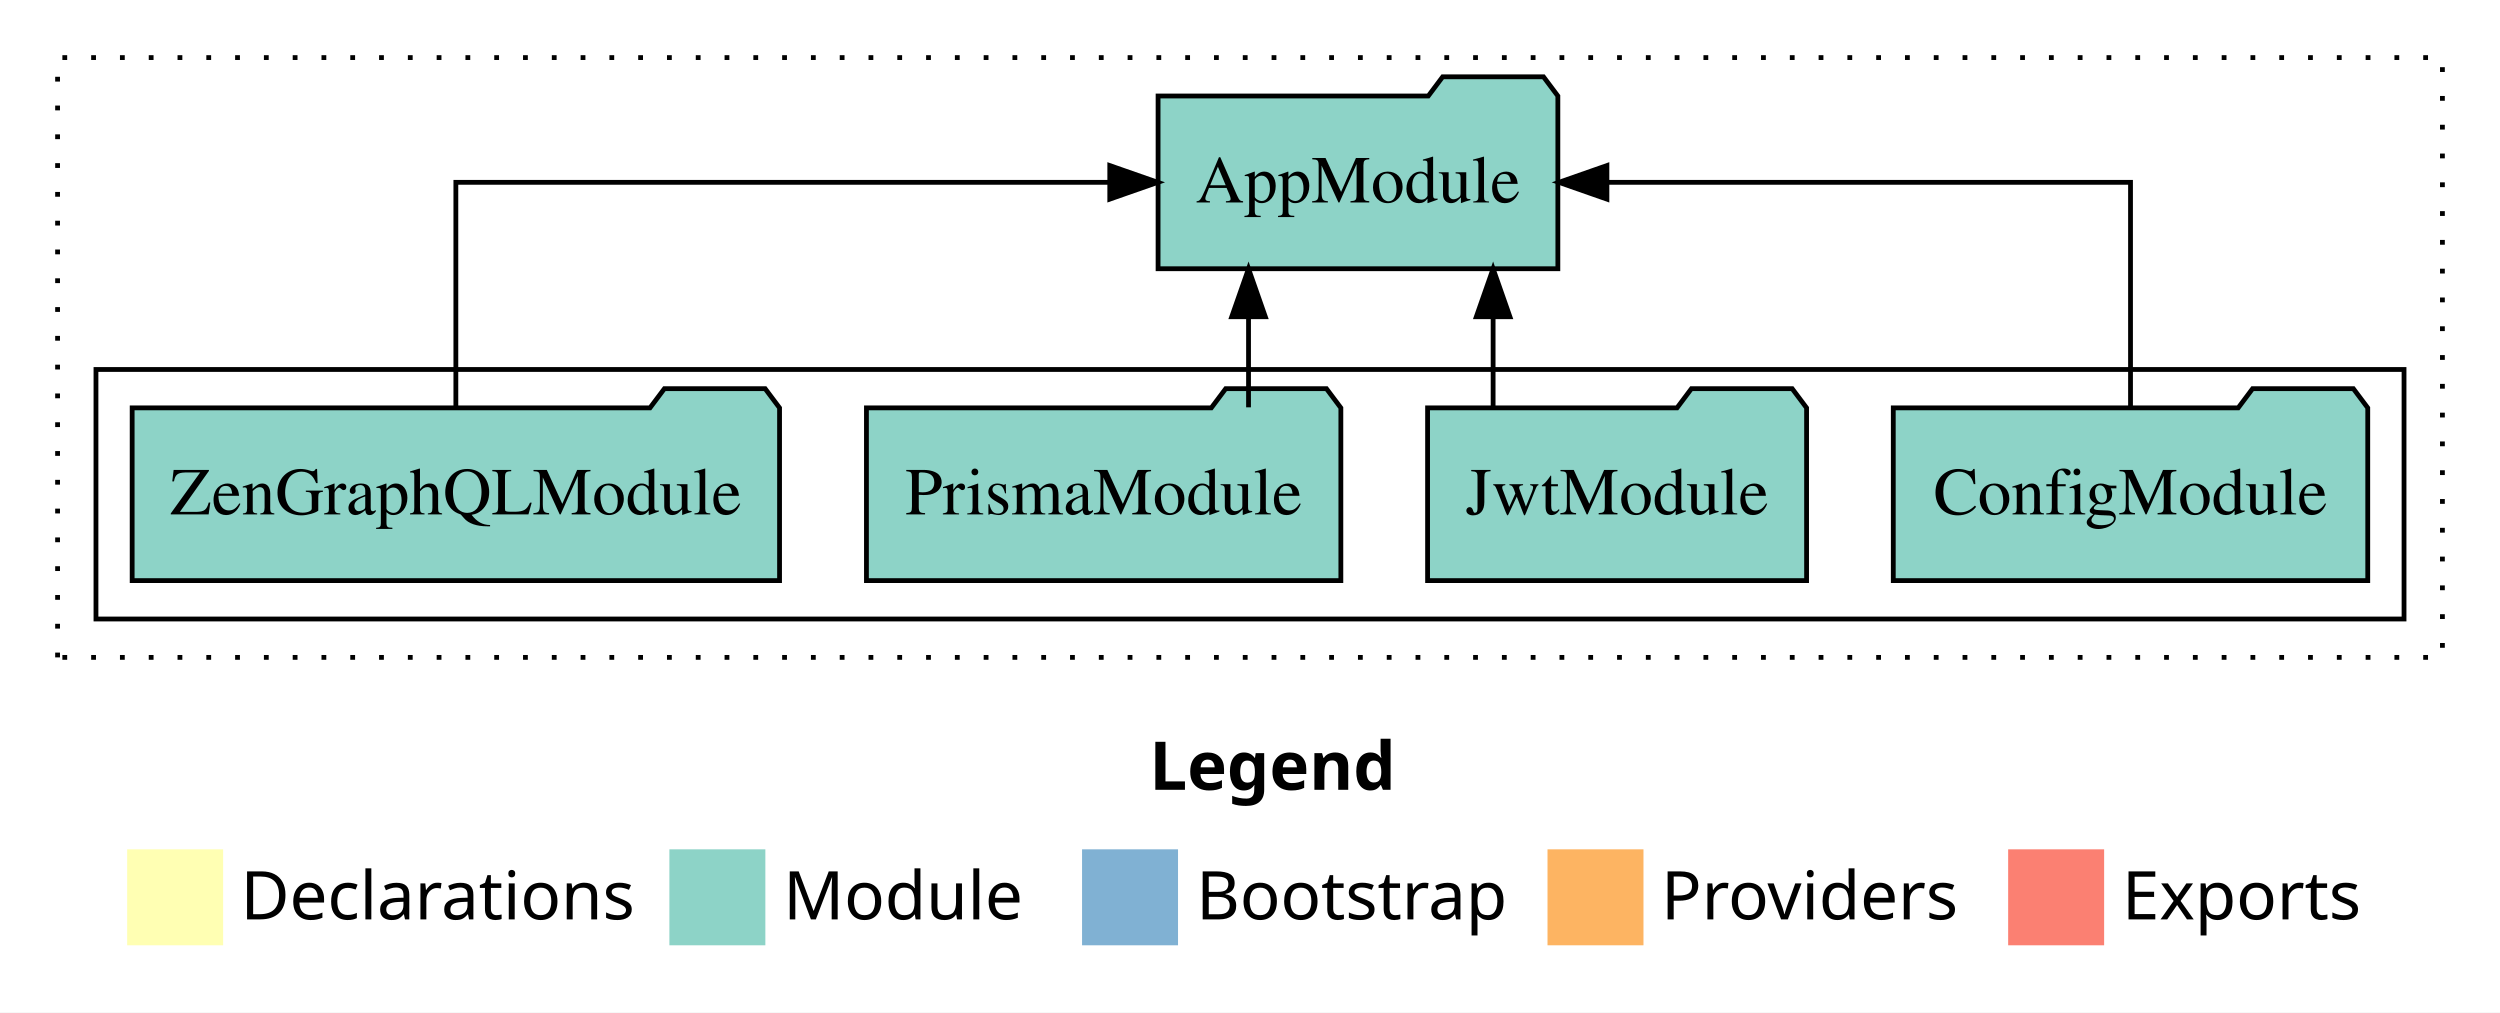
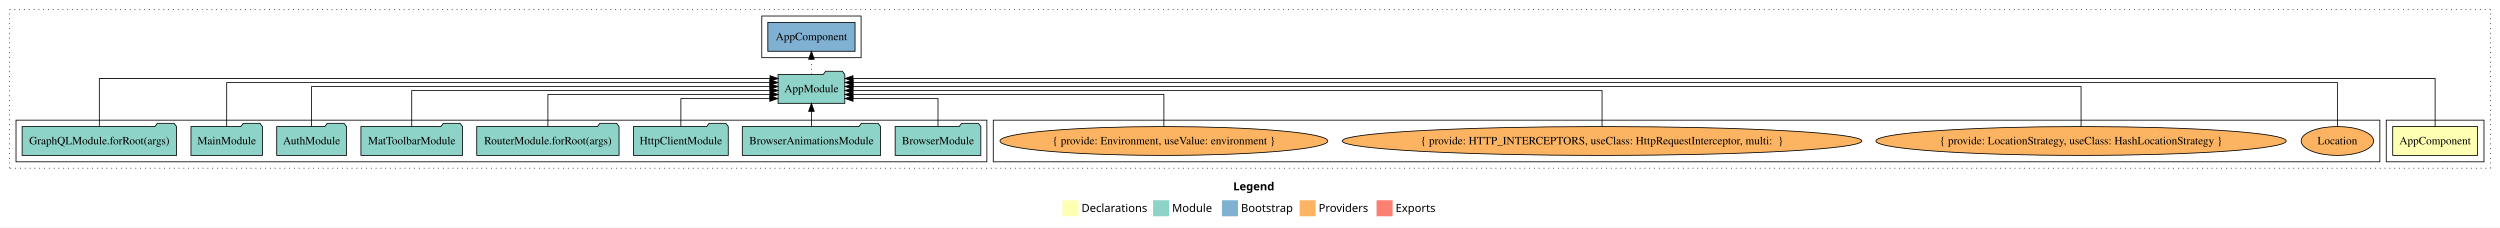
- <svg xmlns="http://www.w3.org/2000/svg" width="521pt" height="211pt" viewBox="0.00 0.00 521.00 211.00">
-   <g id="graph0" class="graph" transform="scale(1 1) rotate(0) translate(4 207)">
-     <polygon fill="#ffffff" stroke="transparent" points="-4,4 -4,-207 517,-207 517,4 -4,4" />
-     <text text-anchor="start" x="235.509" y="-42.4" font-family="sans-serif" font-weight="bold" font-size="14.00" fill="#000000">Legend</text>
-     <polygon fill="#ffffb3" stroke="transparent" points="22.5,-10 22.5,-30 42.5,-30 42.5,-10 22.5,-10" />
-     <text text-anchor="start" x="46.129" y="-15.4" font-family="sans-serif" font-size="14.00" fill="#000000">  Declarations</text>
-     <polygon fill="#8dd3c7" stroke="transparent" points="135.5,-10 135.5,-30 155.5,-30 155.5,-10 135.5,-10" />
-     <text text-anchor="start" x="159.225" y="-15.4" font-family="sans-serif" font-size="14.00" fill="#000000">  Module</text>
-     <polygon fill="#80b1d3" stroke="transparent" points="221.5,-10 221.5,-30 241.5,-30 241.5,-10 221.5,-10" />
-     <text text-anchor="start" x="245.281" y="-15.4" font-family="sans-serif" font-size="14.00" fill="#000000">  Bootstrap</text>
-     <polygon fill="#fdb462" stroke="transparent" points="318.5,-10 318.5,-30 338.5,-30 338.5,-10 318.5,-10" />
-     <text text-anchor="start" x="342.173" y="-15.4" font-family="sans-serif" font-size="14.00" fill="#000000">  Providers</text>
-     <polygon fill="#fb8072" stroke="transparent" points="414.5,-10 414.5,-30 434.5,-30 434.5,-10 414.5,-10" />
-     <text text-anchor="start" x="438.226" y="-15.4" font-family="sans-serif" font-size="14.00" fill="#000000">  Exports</text>
+ <svg xmlns="http://www.w3.org/2000/svg" width="3121pt" height="284pt" viewBox="0.00 0.00 3121.00 284.00">
+   <g id="graph0" class="graph" transform="scale(1 1) rotate(0) translate(4 280)">
+     <polygon fill="white" stroke="transparent" points="-4,4 -4,-280 3117,-280 3117,4 -4,4" />
+     <text text-anchor="start" x="1535.51" y="-42.4" font-family="sans-serif" font-weight="bold" font-size="14.00">Legend</text>
+     <polygon fill="#ffffb3" stroke="transparent" points="1322.5,-10 1322.5,-30 1342.5,-30 1342.5,-10 1322.5,-10" />
+     <text text-anchor="start" x="1346.13" y="-15.4" font-family="sans-serif" font-size="14.00">  Declarations</text>
+     <polygon fill="#8dd3c7" stroke="transparent" points="1435.5,-10 1435.5,-30 1455.5,-30 1455.5,-10 1435.5,-10" />
+     <text text-anchor="start" x="1459.23" y="-15.4" font-family="sans-serif" font-size="14.00">  Module</text>
+     <polygon fill="#80b1d3" stroke="transparent" points="1521.5,-10 1521.5,-30 1541.5,-30 1541.5,-10 1521.5,-10" />
+     <text text-anchor="start" x="1545.28" y="-15.4" font-family="sans-serif" font-size="14.00">  Bootstrap</text>
+     <polygon fill="#fdb462" stroke="transparent" points="1618.5,-10 1618.5,-30 1638.5,-30 1638.5,-10 1618.5,-10" />
+     <text text-anchor="start" x="1642.17" y="-15.4" font-family="sans-serif" font-size="14.00">  Providers</text>
+     <polygon fill="#fb8072" stroke="transparent" points="1714.5,-10 1714.5,-30 1734.5,-30 1734.5,-10 1714.5,-10" />
+     <text text-anchor="start" x="1738.23" y="-15.4" font-family="sans-serif" font-size="14.00">  Exports</text>
    <g id="clust1" class="cluster">
-       <polygon fill="none" stroke="#000000" stroke-dasharray="1,5" points="8,-70 8,-195 505,-195 505,-70 8,-70" />
+       <polygon fill="none" stroke="black" stroke-dasharray="1,5" points="8,-70 8,-268 3105,-268 3105,-70 8,-70" />
    </g>
-     <g id="clust3" class="cluster">
-       <polygon fill="none" stroke="#000000" points="16,-78 16,-130 497,-130 497,-78 16,-78" />
+     <g id="clust2" class="cluster">
+       <polygon fill="none" stroke="black" points="2975,-78 2975,-130 3097,-130 3097,-78 2975,-78" />
+     </g>
+     <g id="clust7" class="cluster">
+       <polygon fill="none" stroke="black" points="1236,-78 1236,-130 2967,-130 2967,-78 1236,-78" />
+     </g>
+     <g id="clust6" class="cluster">
+       <polygon fill="none" stroke="black" points="947,-208 947,-260 1071,-260 1071,-208 947,-208" />
+     </g>
+     <g id="clust4" class="cluster">
+       <polygon fill="none" stroke="black" points="16,-78 16,-130 1228,-130 1228,-78 16,-78" />
    </g>
    <g id="node1" class="node">
-       <polygon fill="#8dd3c7" stroke="#000000" points="489.439,-122 486.439,-126 465.439,-126 462.439,-122 390.561,-122 390.561,-86 489.439,-86 489.439,-122" />
-       <text text-anchor="middle" x="440" y="-99.8" font-family="Times,serif" font-size="14.00" fill="#000000">ConfigModule</text>
+       <polygon fill="#ffffb3" stroke="black" points="3088.94,-122 2983.06,-122 2983.06,-86 3088.94,-86 3088.94,-122" />
+       <text text-anchor="middle" x="3036" y="-99.8" font-family="Times,serif" font-size="14.00">AppComponent</text>
+     </g>
+     <g id="node2" class="node">
+       <polygon fill="#8dd3c7" stroke="black" points="1050.66,-187 1047.66,-191 1026.66,-191 1023.66,-187 967.34,-187 967.34,-151 1050.66,-151 1050.66,-187" />
+       <text text-anchor="middle" x="1009" y="-164.8" font-family="Times,serif" font-size="14.00">AppModule</text>
+     </g>
+     <g id="edge1" class="edge">
+       <path fill="none" stroke="black" d="M3036,-122.09C3036,-145.13 3036,-182 3036,-182 3036,-182 1060.87,-182 1060.87,-182" />
+       <polygon fill="black" stroke="black" points="1060.87,-178.5 1050.87,-182 1060.87,-185.5 1060.87,-178.5" />
+     </g>
+     <g id="node11" class="node">
+       <polygon fill="#80b1d3" stroke="black" points="1063.44,-252 954.56,-252 954.56,-216 1063.44,-216 1063.44,-252" />
+       <text text-anchor="middle" x="1009" y="-229.8" font-family="Times,serif" font-size="14.00">AppComponent </text>
+     </g>
+     <g id="edge10" class="edge">
+       <path fill="none" stroke="black" stroke-dasharray="1,5" d="M1009,-187.11C1009,-187.11 1009,-205.99 1009,-205.99" />
+       <polygon fill="black" stroke="black" points="1005.5,-205.99 1009,-215.99 1012.5,-205.99 1005.5,-205.99" />
+     </g>
+     <g id="node3" class="node">
+       <polygon fill="#8dd3c7" stroke="black" points="1220.47,-122 1217.47,-126 1196.47,-126 1193.47,-122 1113.53,-122 1113.53,-86 1220.47,-86 1220.47,-122" />
+       <text text-anchor="middle" x="1167" y="-99.8" font-family="Times,serif" font-size="14.00">BrowserModule</text>
+     </g>
+     <g id="edge2" class="edge">
+       <path fill="none" stroke="black" d="M1167,-122.24C1167,-137.57 1167,-157 1167,-157 1167,-157 1060.93,-157 1060.93,-157" />
+       <polygon fill="black" stroke="black" points="1060.93,-153.5 1050.93,-157 1060.93,-160.5 1060.93,-153.5" />
+     </g>
+     <g id="node4" class="node">
+       <polygon fill="#8dd3c7" stroke="black" points="1095.3,-122 1092.3,-126 1071.3,-126 1068.3,-122 922.7,-122 922.7,-86 1095.3,-86 1095.3,-122" />
+       <text text-anchor="middle" x="1009" y="-99.8" font-family="Times,serif" font-size="14.00">BrowserAnimationsModule</text>
+     </g>
+     <g id="edge3" class="edge">
+       <path fill="none" stroke="black" d="M1009,-122.11C1009,-122.11 1009,-140.99 1009,-140.99" />
+       <polygon fill="black" stroke="black" points="1005.5,-140.99 1009,-150.99 1012.5,-140.99 1005.5,-140.99" />
    </g>
    <g id="node5" class="node">
-       <polygon fill="#8dd3c7" stroke="#000000" points="320.657,-187 317.657,-191 296.657,-191 293.657,-187 237.343,-187 237.343,-151 320.657,-151 320.657,-187" />
-       <text text-anchor="middle" x="279" y="-164.8" font-family="Times,serif" font-size="14.00" fill="#000000">AppModule</text>
-     </g>
-     <g id="edge1" class="edge">
-       <path fill="none" stroke="#000000" d="M440,-122.106C440,-141.339 440,-169 440,-169 440,-169 330.881,-169 330.881,-169" />
-       <polygon fill="#000000" stroke="#000000" points="330.881,-165.5 320.881,-169 330.88,-172.5 330.881,-165.5" />
-     </g>
-     <g id="node2" class="node">
-       <polygon fill="#8dd3c7" stroke="#000000" points="372.492,-122 369.492,-126 348.492,-126 345.492,-122 293.508,-122 293.508,-86 372.492,-86 372.492,-122" />
-       <text text-anchor="middle" x="333" y="-99.8" font-family="Times,serif" font-size="14.00" fill="#000000">JwtModule</text>
-     </g>
-     <g id="edge2" class="edge">
-       <path fill="none" stroke="#000000" d="M307.166,-122.106C307.166,-122.106 307.166,-140.991 307.166,-140.991" />
-       <polygon fill="#000000" stroke="#000000" points="303.666,-140.991 307.166,-150.991 310.666,-140.991 303.666,-140.991" />
-     </g>
-     <g id="node3" class="node">
-       <polygon fill="#8dd3c7" stroke="#000000" points="275.434,-122 272.434,-126 251.434,-126 248.434,-122 176.566,-122 176.566,-86 275.434,-86 275.434,-122" />
-       <text text-anchor="middle" x="226" y="-99.8" font-family="Times,serif" font-size="14.00" fill="#000000">PrismaModule</text>
-     </g>
-     <g id="edge3" class="edge">
-       <path fill="none" stroke="#000000" d="M256.194,-122.106C256.194,-122.106 256.194,-140.991 256.194,-140.991" />
-       <polygon fill="#000000" stroke="#000000" points="252.694,-140.991 256.194,-150.991 259.694,-140.991 252.694,-140.991" />
-     </g>
-     <g id="node4" class="node">
-       <polygon fill="#8dd3c7" stroke="#000000" points="158.458,-122 155.458,-126 134.458,-126 131.458,-122 23.542,-122 23.542,-86 158.458,-86 158.458,-122" />
-       <text text-anchor="middle" x="91" y="-99.8" font-family="Times,serif" font-size="14.00" fill="#000000">ZenGraphQLModule</text>
+       <polygon fill="#8dd3c7" stroke="black" points="905.16,-122 902.16,-126 881.16,-126 878.16,-122 786.84,-122 786.84,-86 905.16,-86 905.16,-122" />
+       <text text-anchor="middle" x="846" y="-99.8" font-family="Times,serif" font-size="14.00">HttpClientModule</text>
    </g>
    <g id="edge4" class="edge">
-       <path fill="none" stroke="#000000" d="M91,-122.106C91,-141.339 91,-169 91,-169 91,-169 227.277,-169 227.277,-169" />
-       <polygon fill="#000000" stroke="#000000" points="227.277,-172.5 237.277,-169 227.277,-165.5 227.277,-172.5" />
+       <path fill="none" stroke="black" d="M846,-122.24C846,-137.57 846,-157 846,-157 846,-157 957.02,-157 957.02,-157" />
+       <polygon fill="black" stroke="black" points="957.02,-160.5 967.02,-157 957.02,-153.5 957.02,-160.5" />
+     </g>
+     <g id="node6" class="node">
+       <polygon fill="#8dd3c7" stroke="black" points="768.84,-122 765.84,-126 744.84,-126 741.84,-122 591.16,-122 591.16,-86 768.84,-86 768.84,-122" />
+       <text text-anchor="middle" x="680" y="-99.8" font-family="Times,serif" font-size="14.00">RouterModule.forRoot(args)</text>
+     </g>
+     <g id="edge5" class="edge">
+       <path fill="none" stroke="black" d="M680,-122.03C680,-139.06 680,-162 680,-162 680,-162 957.33,-162 957.33,-162" />
+       <polygon fill="black" stroke="black" points="957.33,-165.5 967.33,-162 957.33,-158.5 957.33,-165.5" />
+     </g>
+     <g id="node7" class="node">
+       <polygon fill="#8dd3c7" stroke="black" points="573.42,-122 570.42,-126 549.42,-126 546.42,-122 446.58,-122 446.58,-86 573.42,-86 573.42,-122" />
+       <text text-anchor="middle" x="510" y="-99.8" font-family="Times,serif" font-size="14.00">MatToolbarModule</text>
+     </g>
+     <g id="edge6" class="edge">
+       <path fill="none" stroke="black" d="M510,-122.22C510,-140.83 510,-167 510,-167 510,-167 957.31,-167 957.31,-167" />
+       <polygon fill="black" stroke="black" points="957.31,-170.5 967.31,-167 957.31,-163.5 957.31,-170.5" />
+     </g>
+     <g id="node8" class="node">
+       <polygon fill="#8dd3c7" stroke="black" points="428.55,-122 425.55,-126 404.55,-126 401.55,-122 341.45,-122 341.45,-86 428.55,-86 428.55,-122" />
+       <text text-anchor="middle" x="385" y="-99.8" font-family="Times,serif" font-size="14.00">AuthModule</text>
+     </g>
+     <g id="edge7" class="edge">
+       <path fill="none" stroke="black" d="M385,-122.22C385,-142.37 385,-172 385,-172 385,-172 957.09,-172 957.09,-172" />
+       <polygon fill="black" stroke="black" points="957.09,-175.5 967.09,-172 957.09,-168.5 957.09,-175.5" />
+     </g>
+     <g id="node9" class="node">
+       <polygon fill="#8dd3c7" stroke="black" points="323.6,-122 320.6,-126 299.6,-126 296.6,-122 234.4,-122 234.4,-86 323.6,-86 323.6,-122" />
+       <text text-anchor="middle" x="279" y="-99.8" font-family="Times,serif" font-size="14.00">MainModule</text>
+     </g>
+     <g id="edge8" class="edge">
+       <path fill="none" stroke="black" d="M279,-122.04C279,-143.66 279,-177 279,-177 279,-177 957.13,-177 957.13,-177" />
+       <polygon fill="black" stroke="black" points="957.13,-180.5 967.13,-177 957.13,-173.5 957.13,-180.5" />
+     </g>
+     <g id="node10" class="node">
+       <polygon fill="#8dd3c7" stroke="black" points="216.38,-122 213.38,-126 192.38,-126 189.38,-122 23.62,-122 23.62,-86 216.38,-86 216.38,-122" />
+       <text text-anchor="middle" x="120" y="-99.8" font-family="Times,serif" font-size="14.00">GraphQLModule.forRoot(args)</text>
+     </g>
+     <g id="edge9" class="edge">
+       <path fill="none" stroke="black" d="M120,-122.09C120,-145.13 120,-182 120,-182 120,-182 957.31,-182 957.31,-182" />
+       <polygon fill="black" stroke="black" points="957.31,-185.5 967.31,-182 957.31,-178.5 957.31,-185.5" />
+     </g>
+     <g id="node12" class="node">
+       <ellipse fill="#fdb462" stroke="black" cx="2914" cy="-104" rx="45.22" ry="18" />
+       <text text-anchor="middle" x="2914" y="-99.8" font-family="Times,serif" font-size="14.00">Location</text>
+     </g>
+     <g id="edge11" class="edge">
+       <path fill="none" stroke="black" d="M2914,-122.04C2914,-143.66 2914,-177 2914,-177 2914,-177 1061.01,-177 1061.01,-177" />
+       <polygon fill="black" stroke="black" points="1061.01,-173.5 1051.01,-177 1061.01,-180.5 1061.01,-173.5" />
+     </g>
+     <g id="node13" class="node">
+       <ellipse fill="#fdb462" stroke="black" cx="2594" cy="-104" rx="256.11" ry="18" />
+       <text text-anchor="middle" x="2594" y="-99.8" font-family="Times,serif" font-size="14.00">{ provide: LocationStrategy, useClass: HashLocationStrategy }</text>
+     </g>
+     <g id="edge12" class="edge">
+       <path fill="none" stroke="black" d="M2594,-122.22C2594,-142.37 2594,-172 2594,-172 2594,-172 1060.99,-172 1060.99,-172" />
+       <polygon fill="black" stroke="black" points="1060.99,-168.5 1050.99,-172 1060.99,-175.5 1060.99,-168.5" />
+     </g>
+     <g id="node14" class="node">
+       <ellipse fill="#fdb462" stroke="black" cx="1996" cy="-104" rx="324.36" ry="18" />
+       <text text-anchor="middle" x="1996" y="-99.8" font-family="Times,serif" font-size="14.00">{ provide: HTTP_INTERCEPTORS, useClass: HttpRequestInterceptor, multi:  }</text>
+     </g>
+     <g id="edge13" class="edge">
+       <path fill="none" stroke="black" d="M1996,-122.22C1996,-140.83 1996,-167 1996,-167 1996,-167 1060.78,-167 1060.78,-167" />
+       <polygon fill="black" stroke="black" points="1060.78,-163.5 1050.78,-167 1060.78,-170.5 1060.78,-163.5" />
+     </g>
+     <g id="node15" class="node">
+       <ellipse fill="#fdb462" stroke="black" cx="1449" cy="-104" rx="204.64" ry="18" />
+       <text text-anchor="middle" x="1449" y="-99.8" font-family="Times,serif" font-size="14.00">{ provide: Environment, useValue: environment }</text>
+     </g>
+     <g id="edge14" class="edge">
+       <path fill="none" stroke="black" d="M1449,-122.03C1449,-139.06 1449,-162 1449,-162 1449,-162 1060.79,-162 1060.79,-162" />
+       <polygon fill="black" stroke="black" points="1060.79,-158.5 1050.79,-162 1060.79,-165.5 1060.79,-158.5" />
    </g>
  </g>
</svg>
